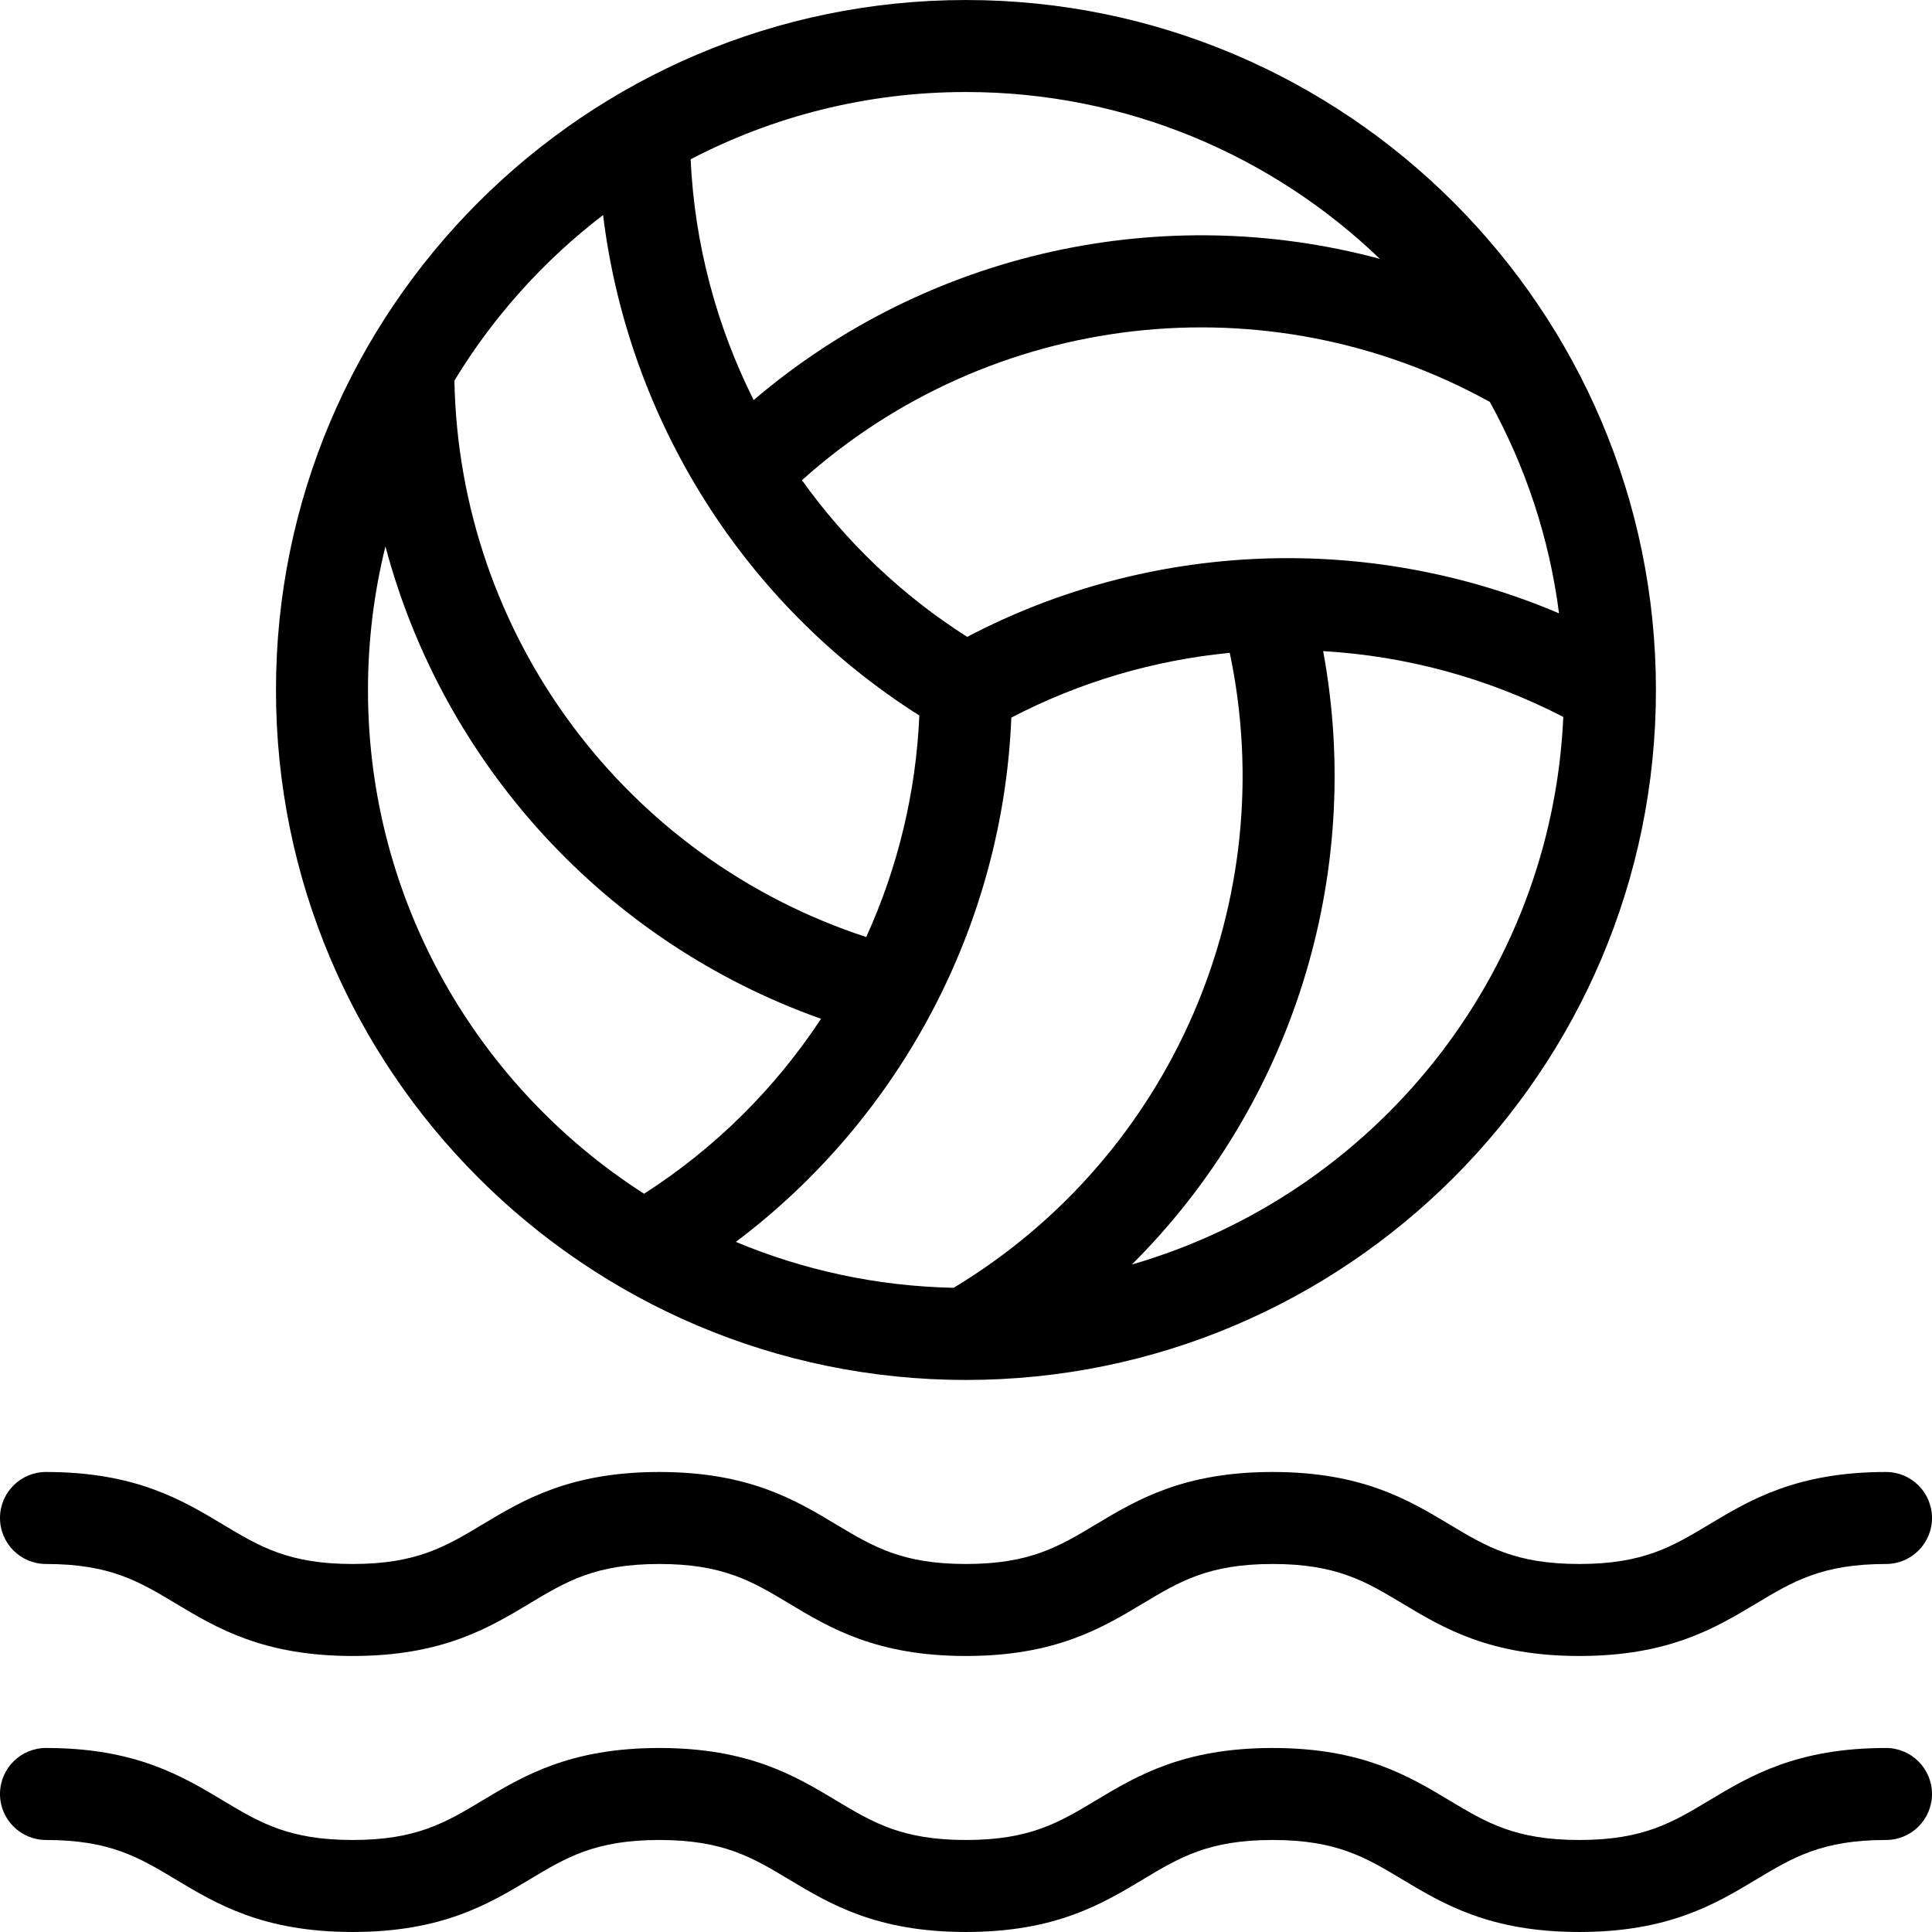
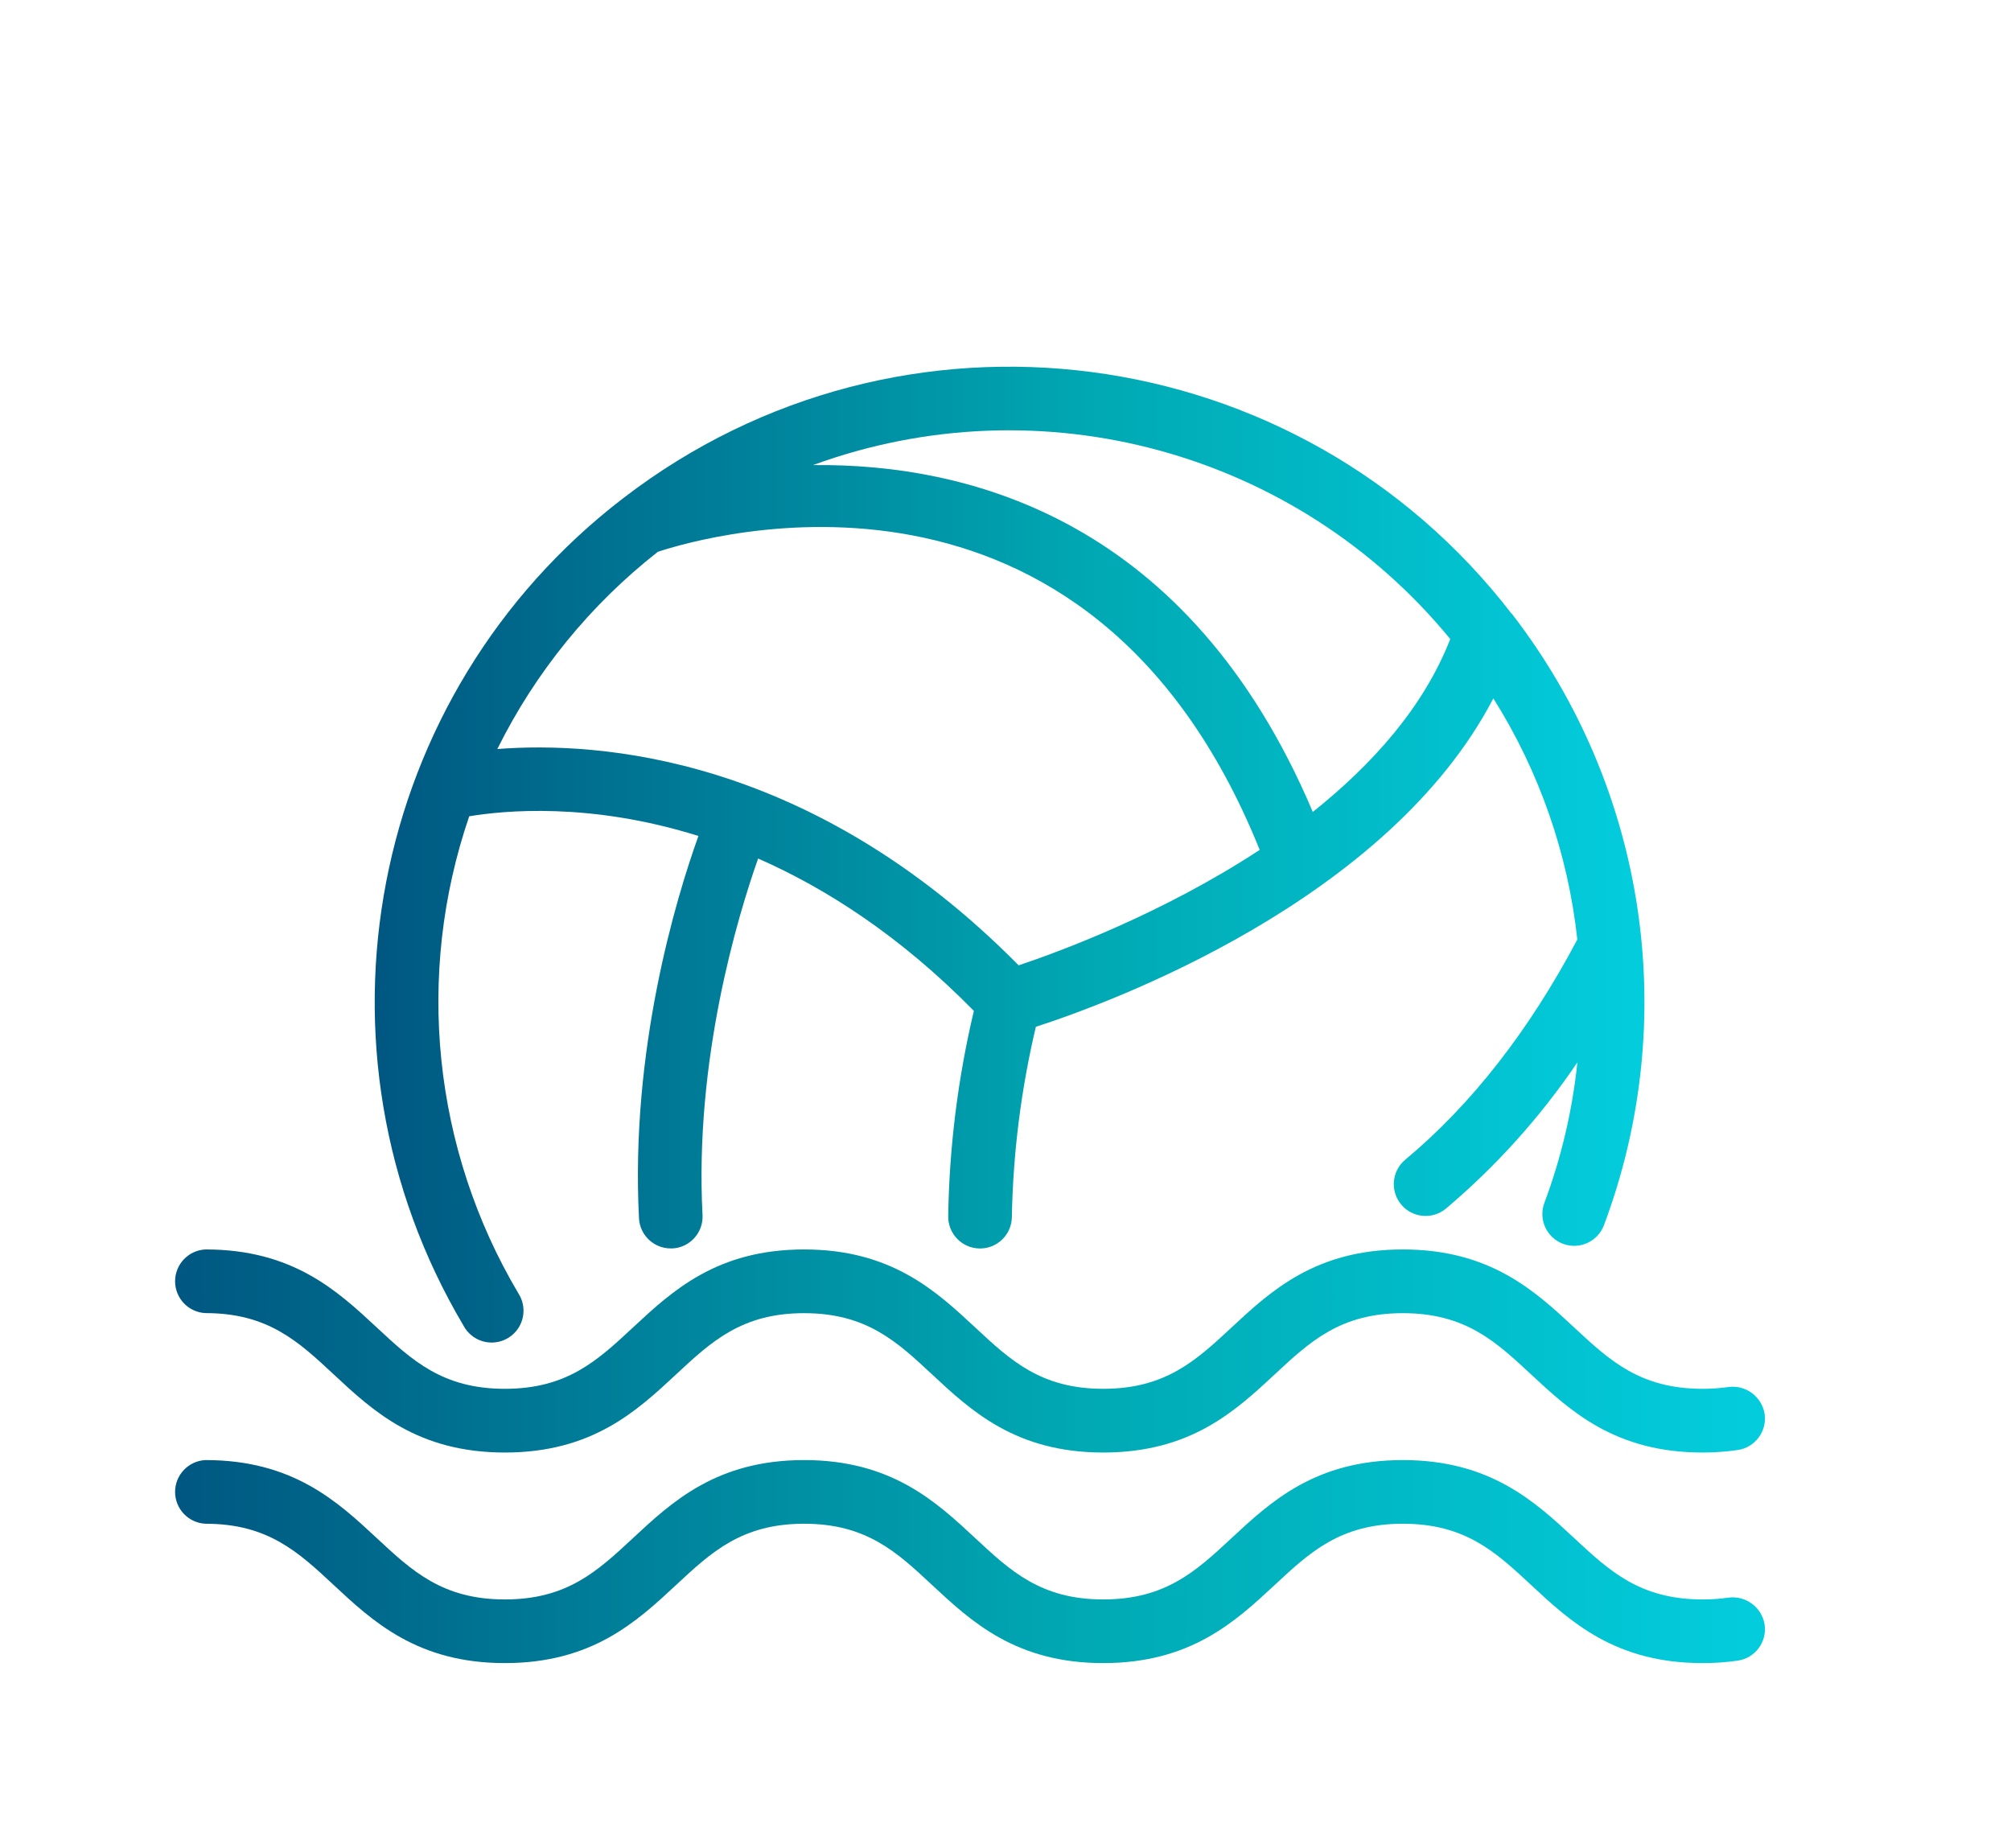
- <svg xmlns="http://www.w3.org/2000/svg" version="1.1" id="Capa_1" x="0px" y="0px" viewBox="0 0 420 420" style="enable-background:new 0 0 420 420;" xml:space="preserve">
-   <g>
-     <path d="M10,339.997c13.896,0,20.203,3.784,28.187,8.575c8.925,5.355,19.042,11.425,38.478,11.425   c19.436,0,29.551-6.07,38.476-11.425c7.984-4.791,14.291-8.575,28.186-8.575c13.896,0,20.203,3.784,28.188,8.575   c8.925,5.355,19.042,11.425,38.478,11.425c19.437,0,29.553-6.07,38.479-11.425c7.985-4.791,14.292-8.575,28.189-8.575   c13.898,0,20.205,3.784,28.19,8.575c8.926,5.355,19.043,11.425,38.48,11.425c19.437,0,29.554-6.07,38.48-11.425   c7.985-4.791,14.292-8.575,28.19-8.575c5.523,0,10-4.477,10-10c0-5.523-4.477-10-10-10c-19.437,0-29.554,6.07-38.48,11.425   c-7.985,4.791-14.292,8.575-28.19,8.575c-13.898,0-20.206-3.784-28.191-8.575c-8.926-5.355-19.043-11.425-38.479-11.425   c-19.437,0-29.553,6.07-38.479,11.425c-7.985,4.791-14.292,8.575-28.189,8.575c-13.896,0-20.203-3.784-28.188-8.575   c-8.925-5.355-19.042-11.425-38.478-11.425c-19.435,0-29.551,6.07-38.476,11.425c-7.984,4.79-14.291,8.575-28.186,8.575   c-13.896,0-20.203-3.784-28.188-8.575c-8.925-5.355-19.041-11.425-38.477-11.425c-5.523,0-10,4.477-10,10   C0,335.52,4.477,339.997,10,339.997z" />
-     <path d="M410,379.997c-19.437,0-29.554,6.07-38.48,11.425c-7.985,4.791-14.292,8.575-28.19,8.575   c-13.898,0-20.206-3.784-28.191-8.575c-8.926-5.355-19.043-11.425-38.479-11.425c-19.437,0-29.553,6.07-38.479,11.425   c-7.985,4.791-14.292,8.575-28.189,8.575c-13.896,0-20.203-3.784-28.188-8.575c-8.925-5.355-19.042-11.425-38.478-11.425   c-19.435,0-29.551,6.07-38.476,11.425c-7.984,4.79-14.291,8.575-28.186,8.575c-13.896,0-20.203-3.784-28.188-8.575   c-8.925-5.355-19.041-11.425-38.477-11.425c-5.523,0-10,4.477-10,10c0,5.523,4.477,10,10,10c13.896,0,20.203,3.784,28.187,8.575   c8.925,5.355,19.042,11.425,38.478,11.425c19.436,0,29.551-6.07,38.476-11.425c7.984-4.791,14.291-8.575,28.186-8.575   c13.896,0,20.203,3.784,28.188,8.575c8.925,5.355,19.042,11.425,38.478,11.425c19.437,0,29.553-6.07,38.479-11.425   c7.985-4.791,14.292-8.575,28.189-8.575c13.898,0,20.205,3.784,28.19,8.575c8.926,5.355,19.043,11.425,38.48,11.425   c19.437,0,29.554-6.07,38.48-11.425c7.985-4.791,14.292-8.575,28.19-8.575c5.523,0,10-4.477,10-10   C420,384.474,415.523,379.997,410,379.997z" />
-     <path d="M209.986,0.003c-82.706,0-149.992,67.288-149.992,149.996c0,82.706,67.286,149.992,149.992,149.992   c82.71,0,150-67.286,150-149.992C359.985,67.29,292.696,0.003,209.986,0.003z M207.308,279.956   c-16.741-0.34-32.714-3.859-47.34-9.98c35.81-26.935,58.063-68.886,59.887-113.972c14.943-7.79,31.086-12.494,47.483-14.082   C278.698,195.848,254.796,251.354,207.308,279.956z M210.258,138.452c-14.21-9.041-26.349-20.662-35.92-34.058   c41.022-36.803,101.019-43.85,149.534-17.023c7.71,13.964,12.931,29.484,15.049,45.965   C297.686,115.783,250.221,117.486,210.258,138.452z M299.974,56.273c-47.081-12.657-98.184-1.652-136.132,30.7   c-8.079-16.103-12.851-33.912-13.706-52.346c17.924-9.336,38.28-14.624,59.849-14.624C244.878,20.003,276.6,33.824,299.974,56.273z    M131.104,46.749c5.436,44.456,30.635,84.679,68.752,108.791c-0.725,16.837-4.723,33.168-11.546,48.162   c-52.37-17.121-88.483-65.555-89.526-120.965C107.234,68.819,118.226,56.611,131.104,46.749z M79.994,149.999   c0-10.756,1.322-21.208,3.797-31.211c12.546,47.167,47.652,85.983,94.691,102.689c-9.903,15.044-22.935,28.077-38.466,38.033   C103.946,236.383,79.994,195.935,79.994,149.999z M246.062,274.893c34.573-34.449,50.635-84.258,41.583-133.347   c17.991,1.055,35.805,5.829,52.201,14.312C337.324,212.447,298.45,259.739,246.062,274.893z" />
-   </g>
-   <g>
- </g>
-   <g>
- </g>
-   <g>
- </g>
-   <g>
- </g>
-   <g>
- </g>
-   <g>
- </g>
-   <g>
- </g>
-   <g>
- </g>
-   <g>
- </g>
-   <g>
- </g>
-   <g>
- </g>
-   <g>
- </g>
-   <g>
- </g>
-   <g>
- </g>
-   <g>
- </g>
+ <svg xmlns="http://www.w3.org/2000/svg" xmlns:xlink="http://www.w3.org/1999/xlink" id="Layer_1" data-name="Layer 1" viewBox="0 0 354.18 325.41">
+   <defs>
+     <style>.cls-1{fill:url(#linear-gradient);}.cls-2{fill:url(#linear-gradient-2);}.cls-3{fill:url(#linear-gradient-3);}</style>
+     <linearGradient id="linear-gradient" x1="66" y1="150.4" x2="289.58" y2="150.4" gradientUnits="userSpaceOnUse">
+       <stop offset="0" stop-color="#005781" />
+       <stop offset="0.57" stop-color="#00a9b3" />
+       <stop offset="1" stop-color="#03cddd" />
+     </linearGradient>
+     <linearGradient id="linear-gradient-2" x1="30.61" y1="237.9" x2="310.84" y2="237.9" xlink:href="#linear-gradient" />
+     <linearGradient id="linear-gradient-3" x1="30.61" y1="274.99" x2="310.84" y2="274.99" xlink:href="#linear-gradient" />
+   </defs>
+   <path class="cls-1" d="M266.24,108.09l0,0A111.6,111.6,0,0,0,109.84,87.67l-.12.09A111.77,111.77,0,0,0,81.66,233.48a5.61,5.61,0,1,0,9.63-5.74,100.73,100.73,0,0,1-8.65-84c6.06-1,21.27-2.53,40.37,3.47-4,11.12-12,37.72-10.47,67.32a5.6,5.6,0,0,0,5.6,5.31h.29a5.6,5.6,0,0,0,5.3-5.89c-1.43-27.25,6.13-52.39,9.79-62.77,12,5.27,25.06,13.66,38,26.83A167.77,167.77,0,0,0,167,214.16a5.61,5.61,0,0,0,5.52,5.69h.08a5.6,5.6,0,0,0,5.61-5.52,158,158,0,0,1,4.23-33.52c13-4.2,62-22.16,80.57-57.83a99.91,99.91,0,0,1,14.79,42.46c-8.49,16.05-18.68,29.1-30.31,38.78a5.6,5.6,0,1,0,7.18,8.6,126.47,126.47,0,0,0,23.14-25.74A99.85,99.85,0,0,1,272,211.81a5.6,5.6,0,0,0,10.49,3.94,111.81,111.81,0,0,0-16.21-107.66ZM87.59,131.9a101.28,101.28,0,0,1,28.27-34.73c8.45-2.79,75.81-22.41,106,52.49-17.15,11.25-35.29,17.93-42.45,20.33C142.85,133,105.39,130.52,87.59,131.9Zm143.59,11c-21.77-51.33-60.42-61.31-88-61a100.52,100.52,0,0,1,112.24,30.63C250.72,124.59,241.6,134.7,231.18,143Z" />
+   <path class="cls-2" d="M299.85,255.78c-15.4,0-23.27-7.31-30.21-13.77-6.21-5.78-11.58-10.77-22.57-10.77s-16.35,5-22.55,10.77c-6.94,6.45-14.81,13.77-30.21,13.77s-23.24-7.32-30.17-13.77c-6.2-5.78-11.55-10.77-22.52-10.77s-16.33,5-22.53,10.77c-6.93,6.45-14.79,13.77-30.17,13.77S65.68,248.47,58.75,242c-6.21-5.78-11.56-10.77-22.54-10.77a5.61,5.61,0,0,1,0-11.21c15.39,0,23.25,7.32,30.18,13.77,6.21,5.78,11.56,10.77,22.53,10.77s16.32-5,22.53-10.77c6.93-6.45,14.79-13.77,30.17-13.77s23.24,7.32,30.17,13.77c6.2,5.78,11.56,10.77,22.52,10.77s16.36-5,22.56-10.77c6.95-6.46,14.81-13.77,30.2-13.77s23.27,7.31,30.21,13.77c6.21,5.78,11.58,10.77,22.57,10.77a31.4,31.4,0,0,0,4.59-.32,5.7,5.7,0,0,1,6.35,4.75,5.61,5.61,0,0,1-4.75,6.35A42.77,42.77,0,0,1,299.85,255.78Z" />
+   <path class="cls-3" d="M299.85,292.86c-15.4,0-23.27-7.31-30.21-13.77-6.21-5.78-11.58-10.77-22.57-10.77s-16.35,5-22.55,10.77c-6.94,6.45-14.81,13.77-30.21,13.77s-23.24-7.32-30.17-13.77c-6.2-5.78-11.55-10.77-22.52-10.77s-16.33,5-22.53,10.77c-6.93,6.45-14.79,13.77-30.17,13.77s-23.24-7.31-30.17-13.77c-6.21-5.78-11.56-10.77-22.54-10.77a5.61,5.61,0,0,1,0-11.21c15.39,0,23.25,7.32,30.18,13.77,6.21,5.78,11.56,10.77,22.53,10.77s16.32-5,22.53-10.77c6.93-6.45,14.79-13.77,30.17-13.77s23.24,7.32,30.17,13.77c6.2,5.78,11.56,10.77,22.52,10.77s16.36-5,22.56-10.77c6.95-6.46,14.81-13.77,30.2-13.77s23.27,7.31,30.21,13.77c6.21,5.78,11.58,10.77,22.57,10.77a31.4,31.4,0,0,0,4.59-.32,5.7,5.7,0,0,1,6.35,4.76,5.6,5.6,0,0,1-4.75,6.34A42.77,42.77,0,0,1,299.85,292.86Z" />
</svg>
